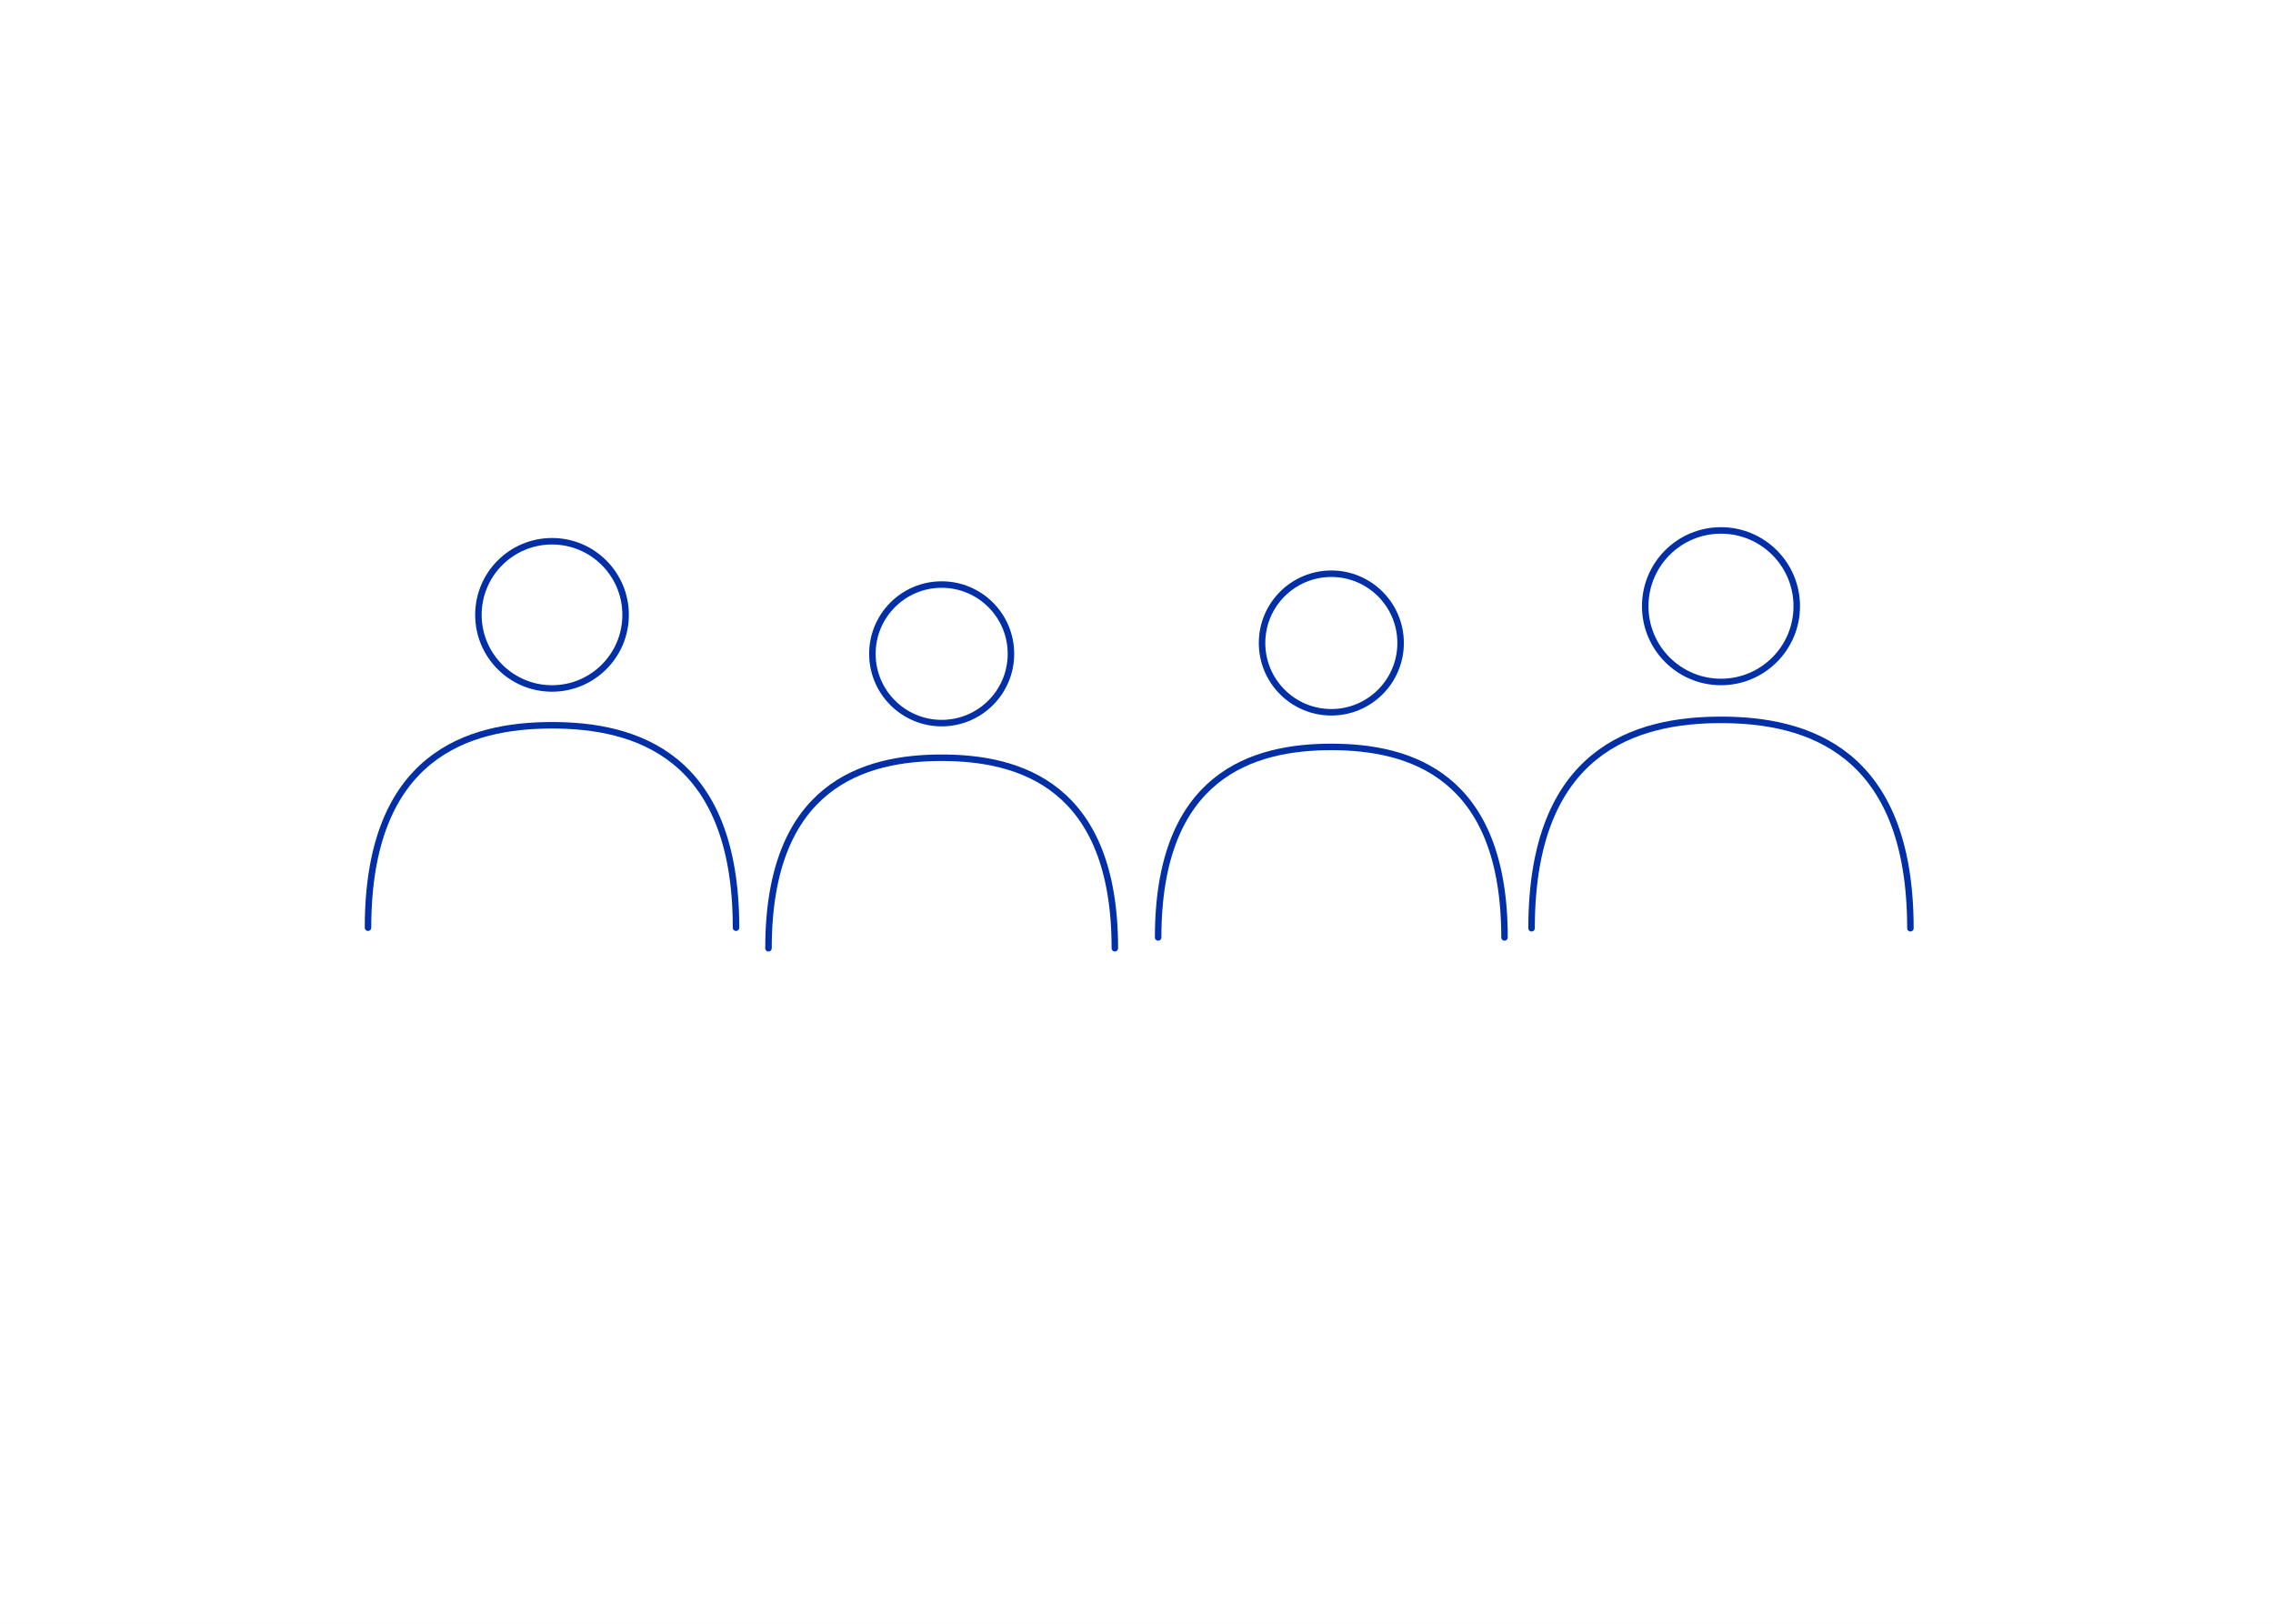
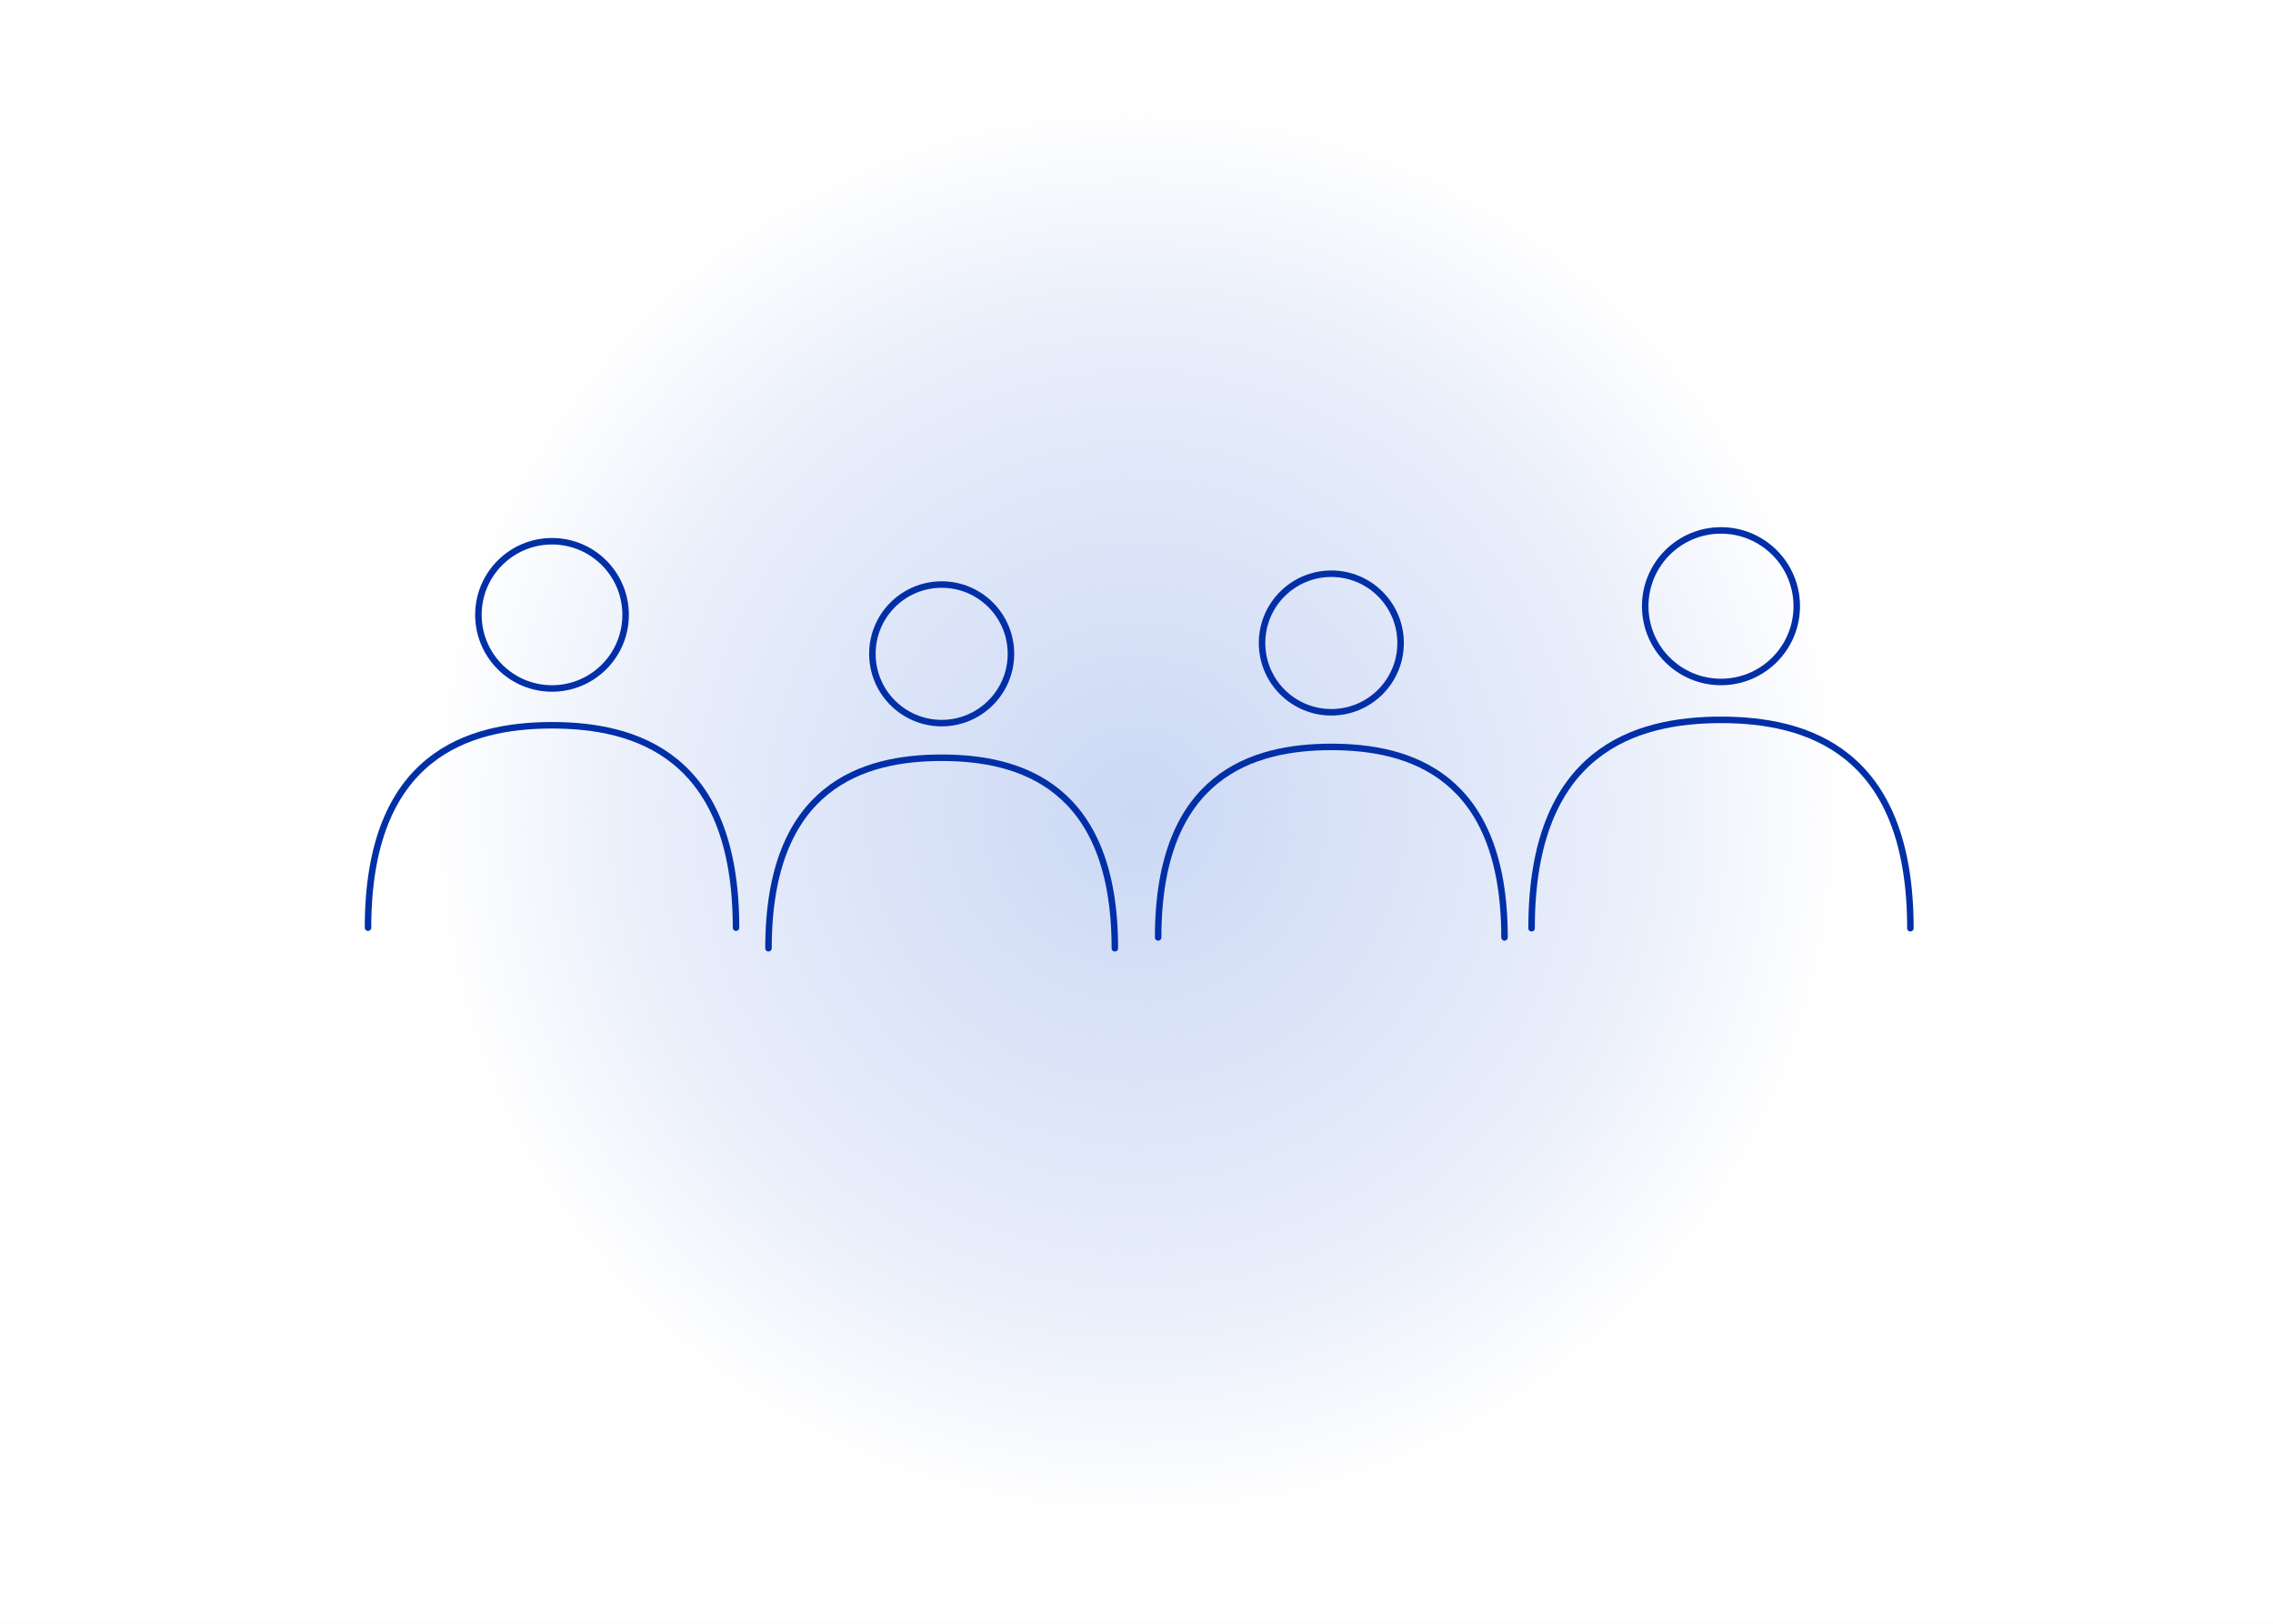
<svg xmlns="http://www.w3.org/2000/svg" viewBox="0 0 420 300" preserveAspectRatio="xMidYMid slice" aria-hidden="true">
+   <defs>
+     <radialGradient id="h" cx="0.5" cy="0.5" r="0.5">
+       <stop offset="0" stop-color="#C9D6F4" stop-opacity="0.95" />
+       <stop offset="0.7" stop-color="#C9D6F4" stop-opacity="0.4" />
+       <stop offset="1" stop-color="#C9D6F4" stop-opacity="0" />
+     </radialGradient>
+     <linearGradient id="g" x1="0" y1="0" x2="1" y2="0">
+       <stop offset="0" stop-color="#002FA7" stop-opacity="0.0" />
+       <stop offset="0.5" stop-color="#002FA7" stop-opacity="0.18" />
+       <stop offset="1" stop-color="#002FA7" stop-opacity="0.0" />
+     </linearGradient>
+   </defs>
  <rect width="420" height="300" fill="#fff" />
+   <circle cx="210" cy="150" r="130" fill="url(#h)" />
  <g fill="none" stroke="#002FA7" stroke-linecap="round" stroke-linejoin="round">
    <circle cx="102.0" cy="113.6" r="13.6" stroke-width="1.2" stroke-opacity="1.0" vector-effect="non-scaling-stroke" />
    <path d="M68.0,171.4 C68.0,139.4 86.7,134.0 102.0,134.0 C117.3,134.0 136.0,139.4 136.0,171.4" stroke-width="1.2" stroke-opacity="1.0" vector-effect="non-scaling-stroke" />
    <circle cx="174.0" cy="120.8" r="12.8" stroke-width="1.2" stroke-opacity="1.0" vector-effect="non-scaling-stroke" />
    <path d="M142.0,175.2 C142.0,145.1 159.6,140.0 174.0,140.0 C188.4,140.0 206.0,145.1 206.0,175.2" stroke-width="1.2" stroke-opacity="1.0" vector-effect="non-scaling-stroke" />
    <circle cx="246.0" cy="118.8" r="12.8" stroke-width="1.2" stroke-opacity="1.0" vector-effect="non-scaling-stroke" />
    <path d="M214.0,173.2 C214.0,143.1 231.6,138.0 246.0,138.0 C260.4,138.0 278.0,143.1 278.0,173.2" stroke-width="1.2" stroke-opacity="1.0" vector-effect="non-scaling-stroke" />
    <circle cx="318.0" cy="112.0" r="14.0" stroke-width="1.2" stroke-opacity="1.0" vector-effect="non-scaling-stroke" />
    <path d="M283.0,171.5 C283.0,138.6 302.2,133.0 318.0,133.0 C333.8,133.0 353.0,138.6 353.0,171.5" stroke-width="1.2" stroke-opacity="1.0" vector-effect="non-scaling-stroke" />
  </g>
</svg>
